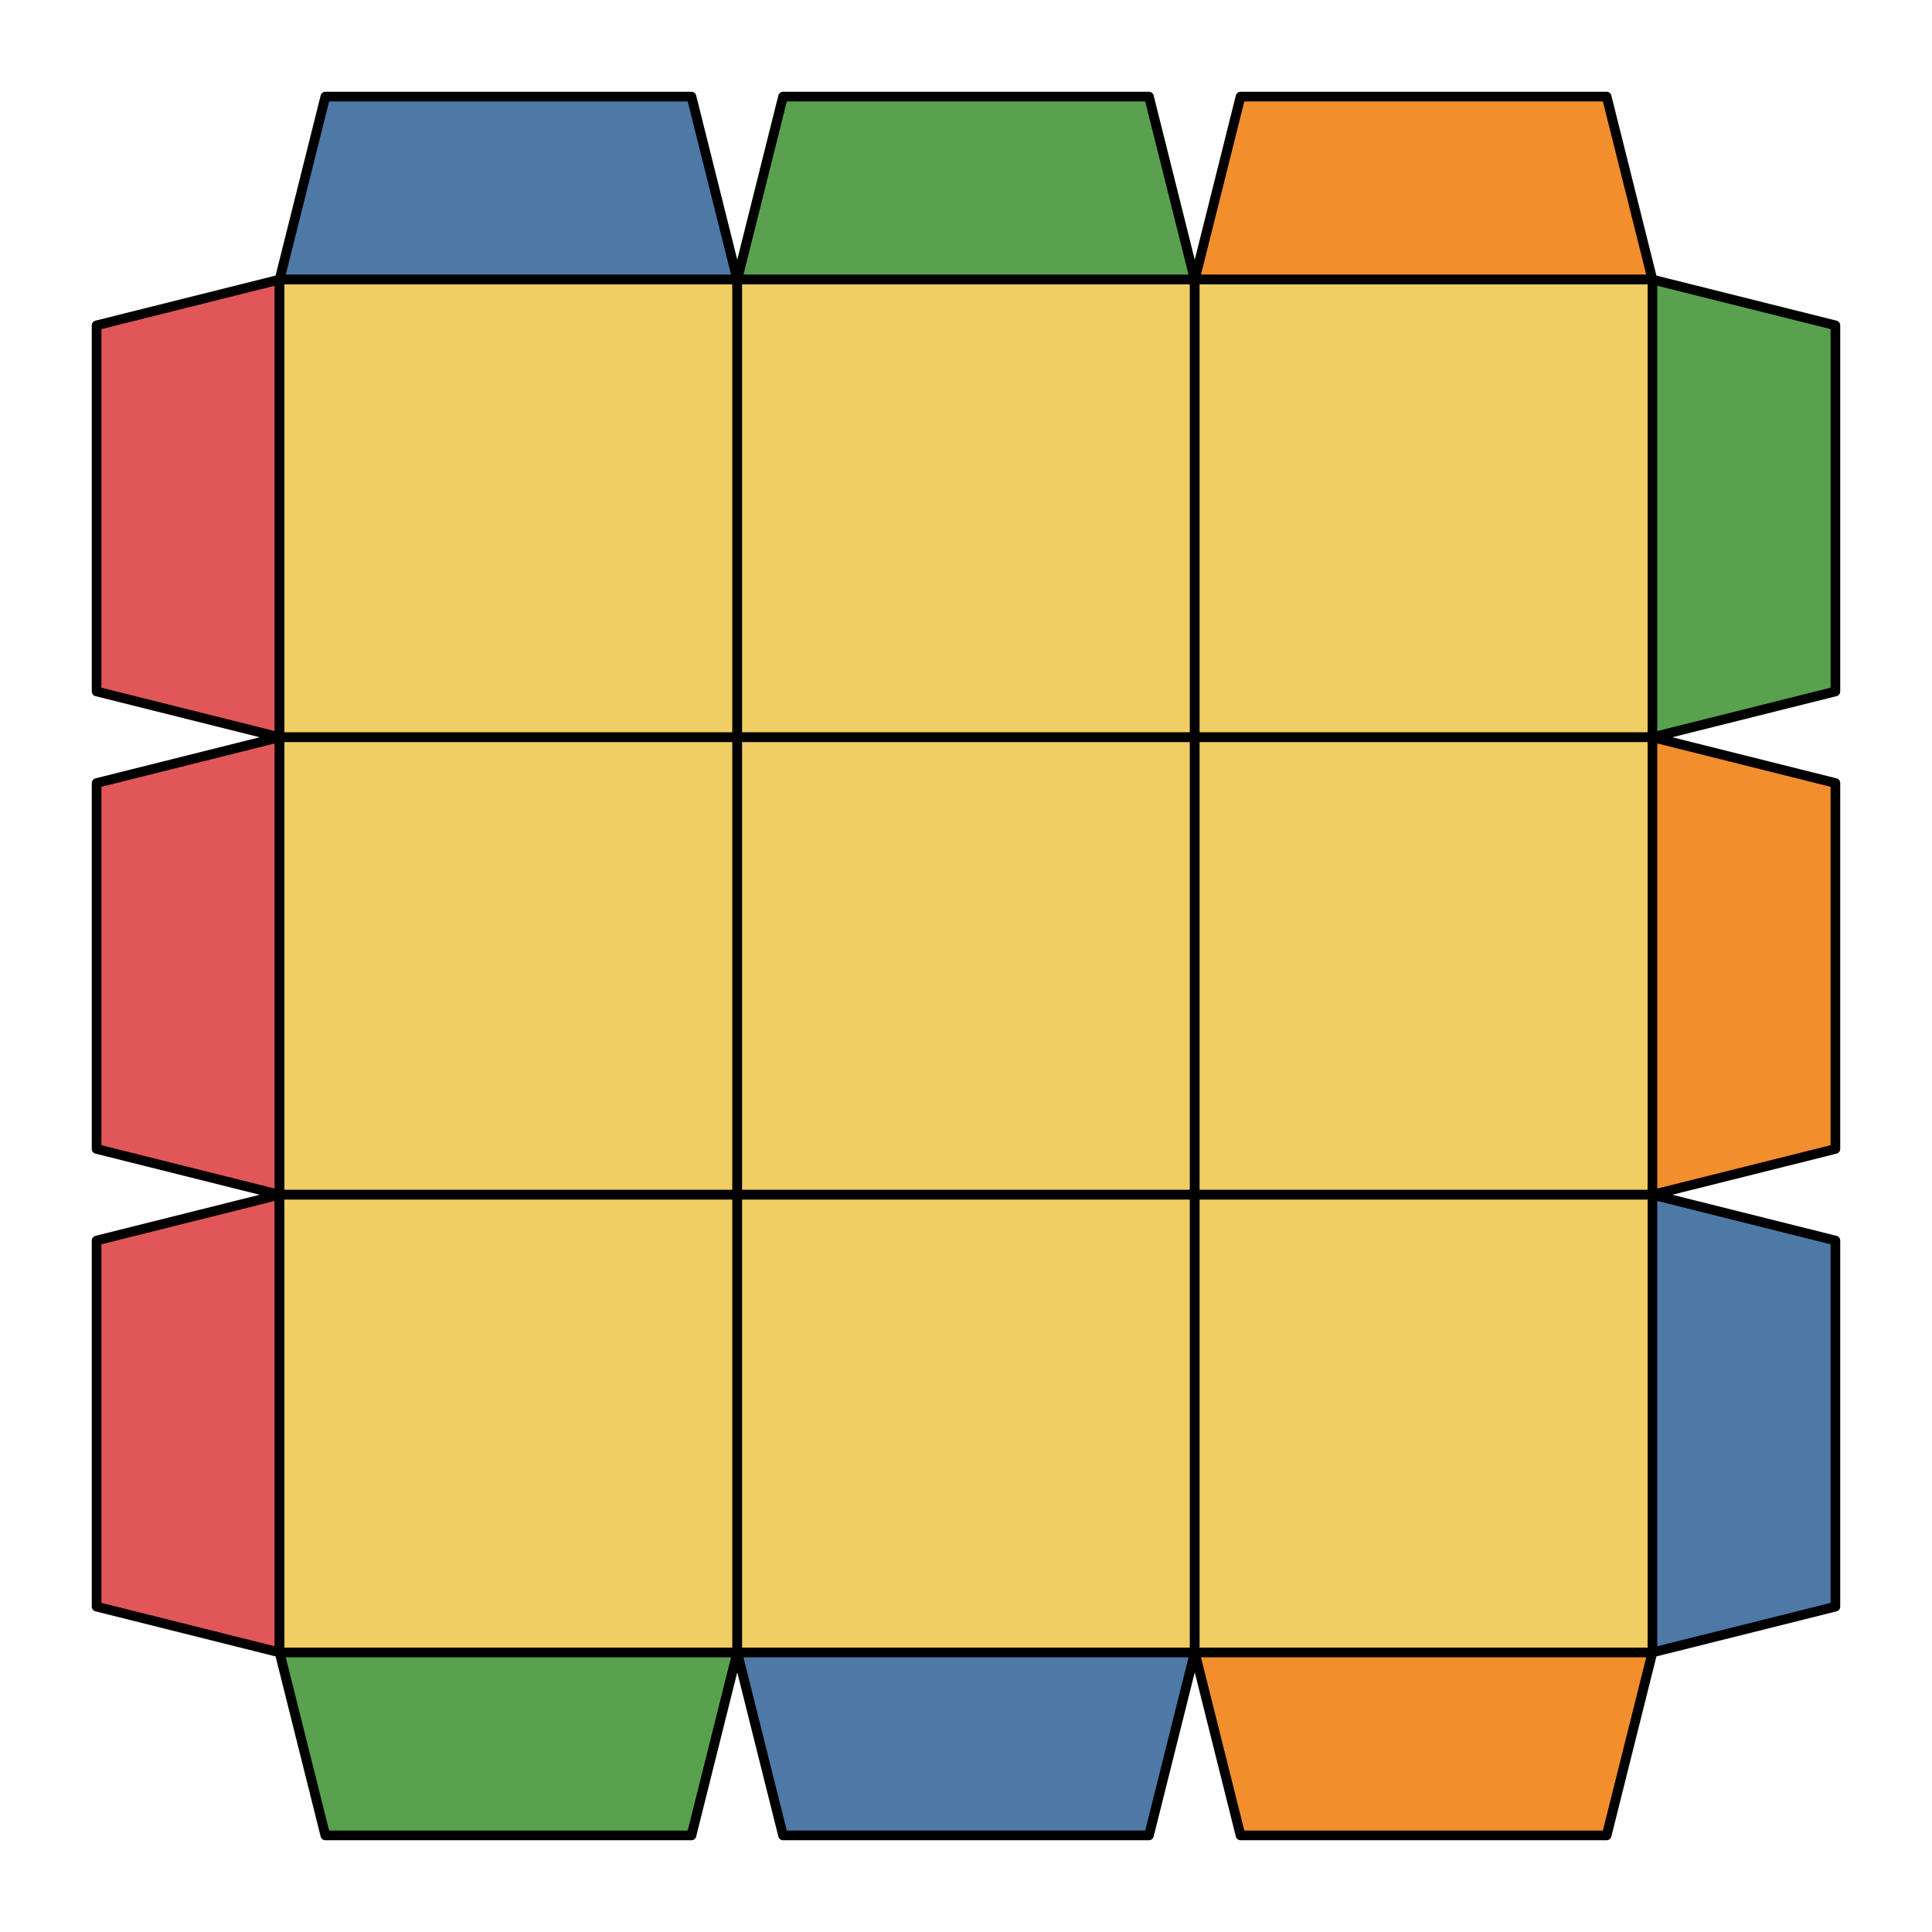
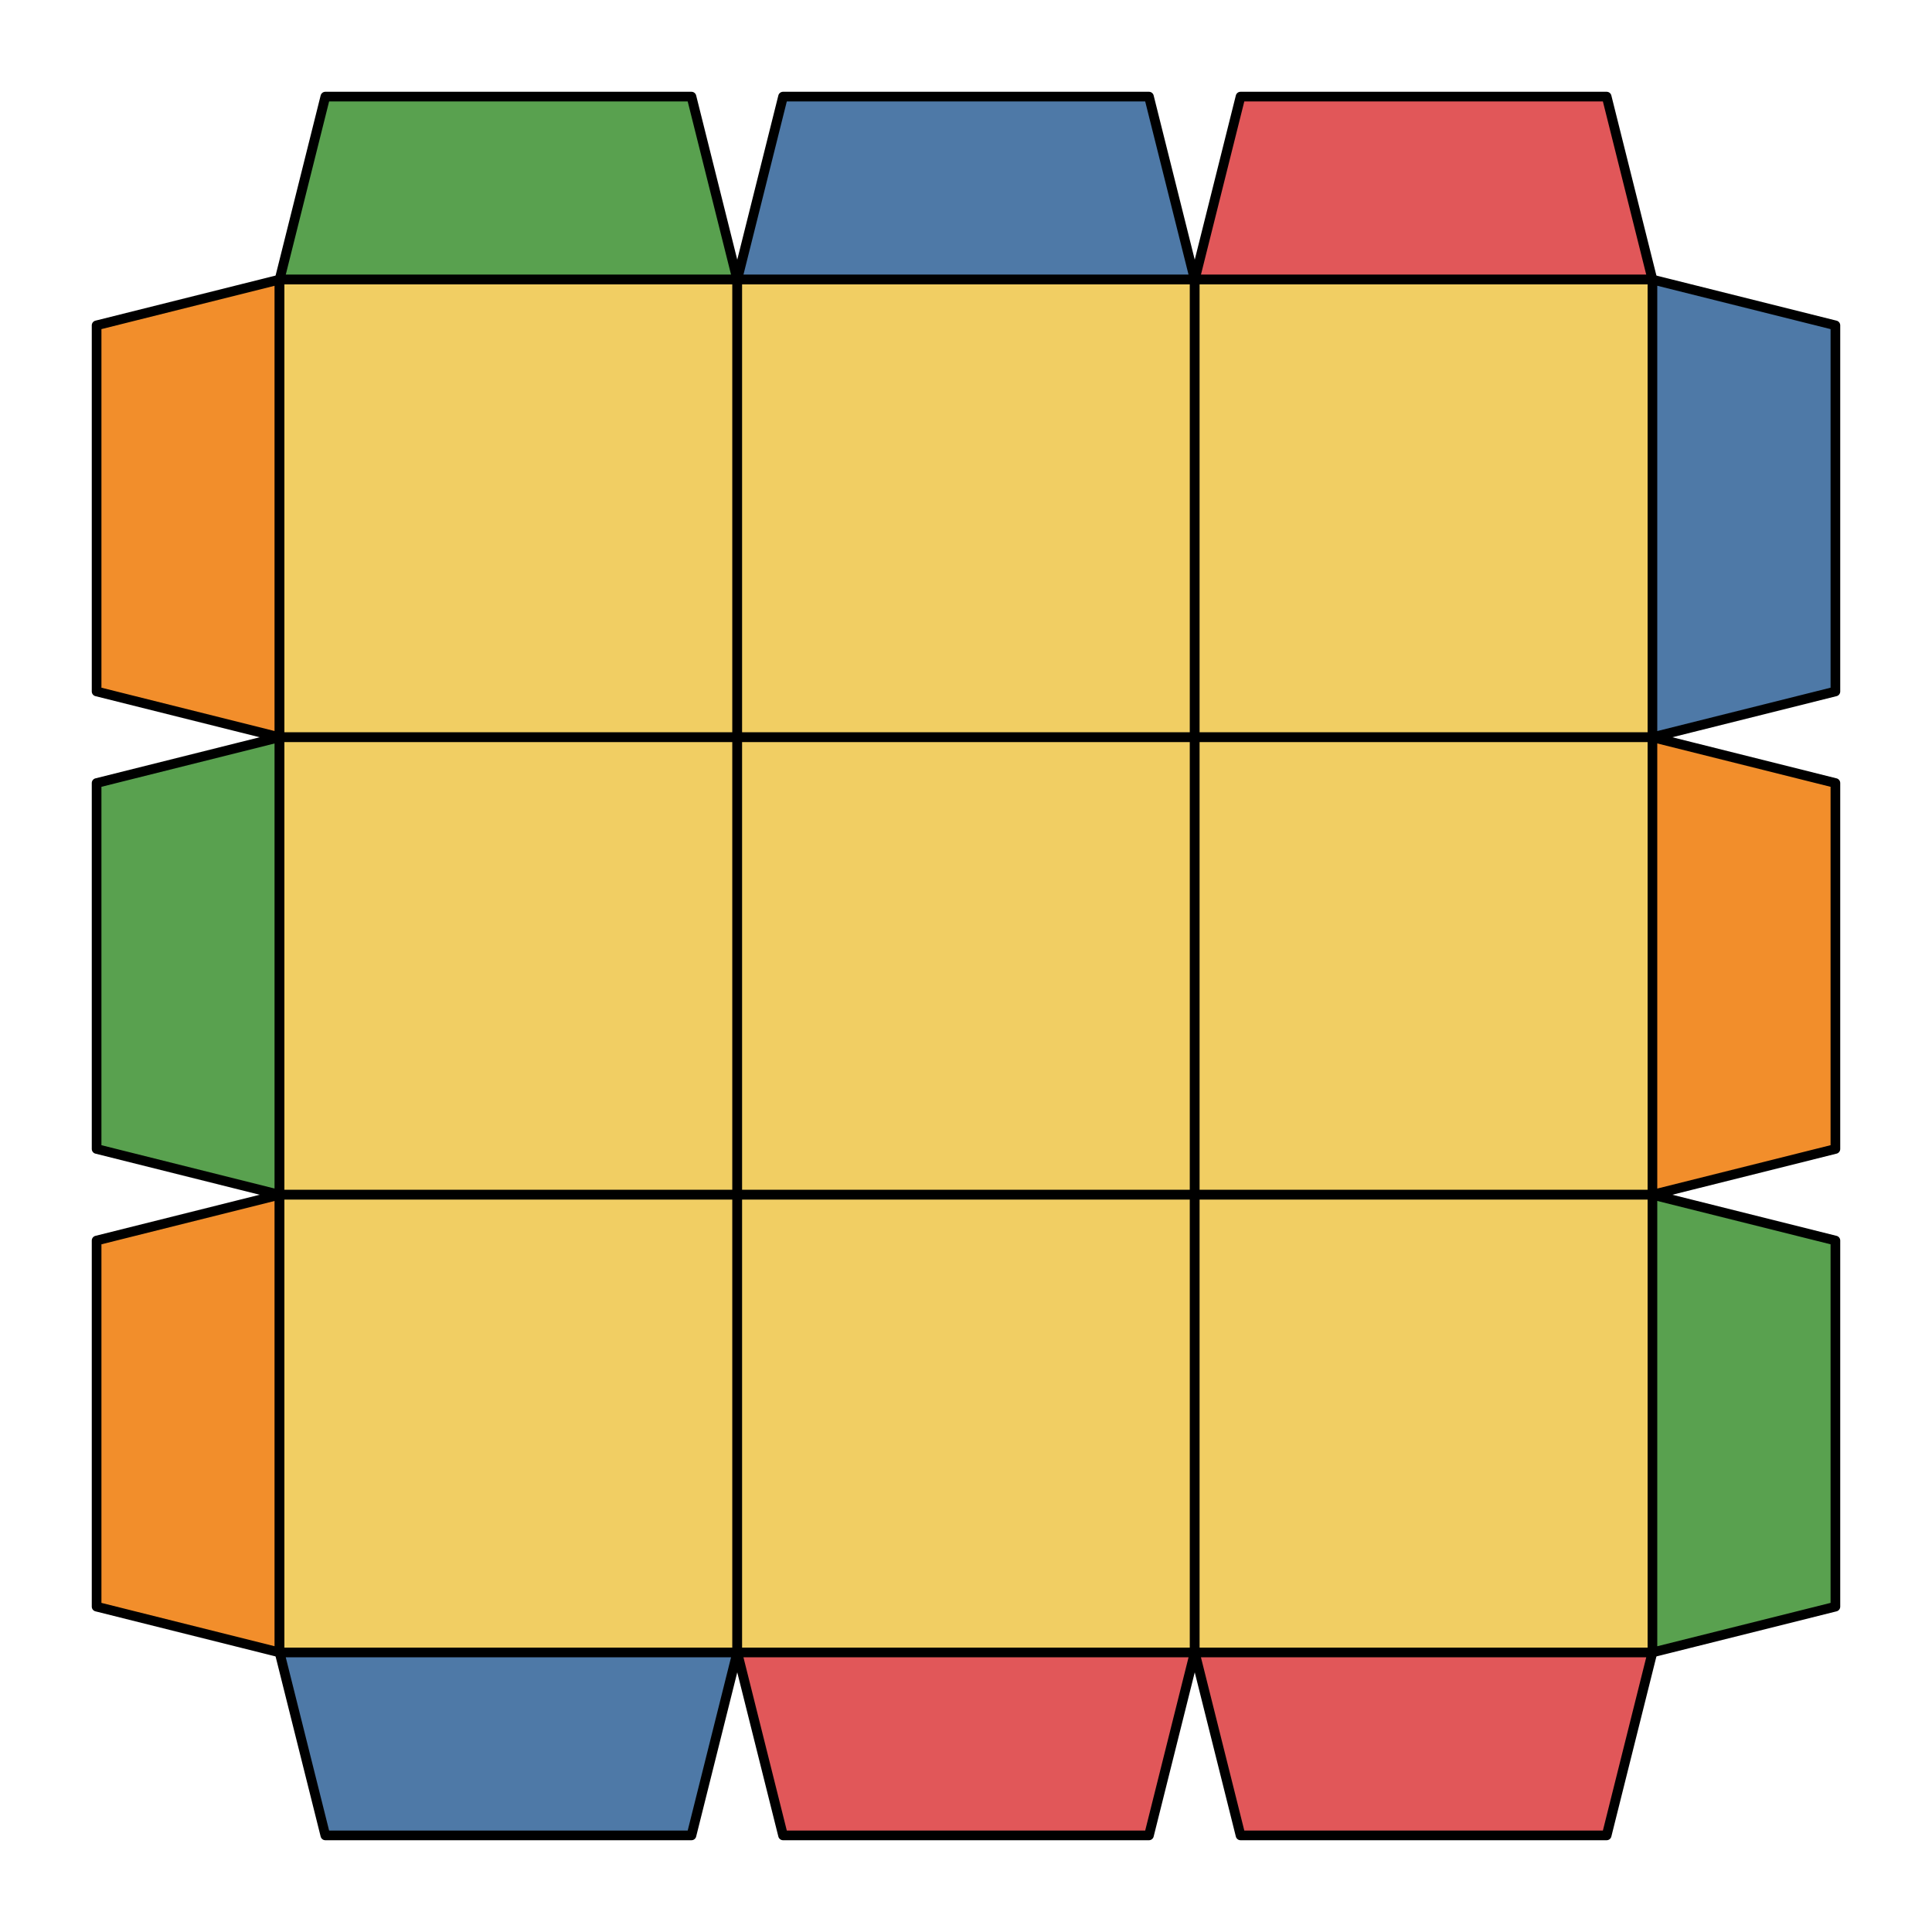
<svg xmlns="http://www.w3.org/2000/svg" viewBox="0 0 100.0 100.0">
  <style>
polygon { stroke: black; stroke-width: 0.5px; stroke-linejoin: round;}
</style>
-   <polygon fill="#4E79A7" points="16.84 5.00 35.79 5.00 38.16 14.47 14.47 14.47" />
-   <polygon fill="#59A14F" points="40.53 5.00 59.47 5.00 61.84 14.47 38.16 14.47" />
-   <polygon fill="#F28E2B" points="64.21 5.00 83.16 5.00 85.53 14.47 61.84 14.47" />
-   <polygon fill="#E15759" points="5.00 16.84 14.47 14.47 14.47 38.16 5.00 35.79" />
+   <polygon fill="#59A14F" points="16.84 5.00 35.79 5.00 38.16 14.47 14.47 14.47" />
+   <polygon fill="#4E79A7" points="40.53 5.00 59.47 5.00 61.84 14.47 38.16 14.47" />
+   <polygon fill="#E15759" points="64.21 5.00 83.16 5.00 85.53 14.47 61.84 14.47" />
+   <polygon fill="#F28E2B" points="5.00 16.84 14.47 14.47 14.47 38.16 5.00 35.79" />
  <polygon fill="#F1CE63" points="14.47 14.47 38.16 14.47 38.16 38.16 14.47 38.16" />
  <polygon fill="#F1CE63" points="38.16 14.47 61.84 14.47 61.84 38.16 38.16 38.16" />
  <polygon fill="#F1CE63" points="61.84 14.47 85.53 14.47 85.53 38.16 61.84 38.16" />
-   <polygon fill="#59A14F" points="85.53 14.47 95.00 16.84 95.00 35.79 85.53 38.16" />
-   <polygon fill="#E15759" points="5.00 40.53 14.47 38.16 14.47 61.84 5.00 59.47" />
+   <polygon fill="#4E79A7" points="85.53 14.47 95.00 16.84 95.00 35.79 85.53 38.16" />
+   <polygon fill="#59A14F" points="5.00 40.53 14.47 38.16 14.47 61.84 5.00 59.47" />
  <polygon fill="#F1CE63" points="14.47 38.16 38.16 38.16 38.16 61.84 14.47 61.84" />
  <polygon fill="#F1CE63" points="38.16 38.16 61.84 38.16 61.84 61.84 38.16 61.84" />
  <polygon fill="#F1CE63" points="61.84 38.16 85.53 38.16 85.53 61.84 61.84 61.84" />
  <polygon fill="#F28E2B" points="85.53 38.16 95.00 40.53 95.00 59.47 85.53 61.84" />
-   <polygon fill="#E15759" points="5.00 64.21 14.47 61.84 14.47 85.53 5.00 83.16" />
+   <polygon fill="#F28E2B" points="5.00 64.21 14.47 61.84 14.47 85.53 5.00 83.16" />
  <polygon fill="#F1CE63" points="14.47 61.84 38.16 61.84 38.16 85.53 14.47 85.53" />
  <polygon fill="#F1CE63" points="38.16 61.84 61.84 61.84 61.84 85.53 38.16 85.53" />
  <polygon fill="#F1CE63" points="61.84 61.84 85.53 61.84 85.53 85.53 61.84 85.53" />
-   <polygon fill="#4E79A7" points="85.53 61.84 95.00 64.21 95.00 83.16 85.53 85.53" />
-   <polygon fill="#59A14F" points="14.47 85.53 38.16 85.53 35.79 95.00 16.84 95.00" />
-   <polygon fill="#4E79A7" points="38.16 85.53 61.84 85.53 59.47 95.00 40.53 95.00" />
-   <polygon fill="#F28E2B" points="61.84 85.53 85.53 85.53 83.16 95.00 64.21 95.00" />
+   <polygon fill="#59A14F" points="85.53 61.84 95.00 64.21 95.00 83.16 85.53 85.53" />
+   <polygon fill="#4E79A7" points="14.47 85.53 38.16 85.53 35.79 95.00 16.84 95.00" />
+   <polygon fill="#E15759" points="38.16 85.53 61.84 85.53 59.47 95.00 40.53 95.00" />
+   <polygon fill="#E15759" points="61.84 85.53 85.53 85.53 83.16 95.00 64.21 95.00" />
</svg>
